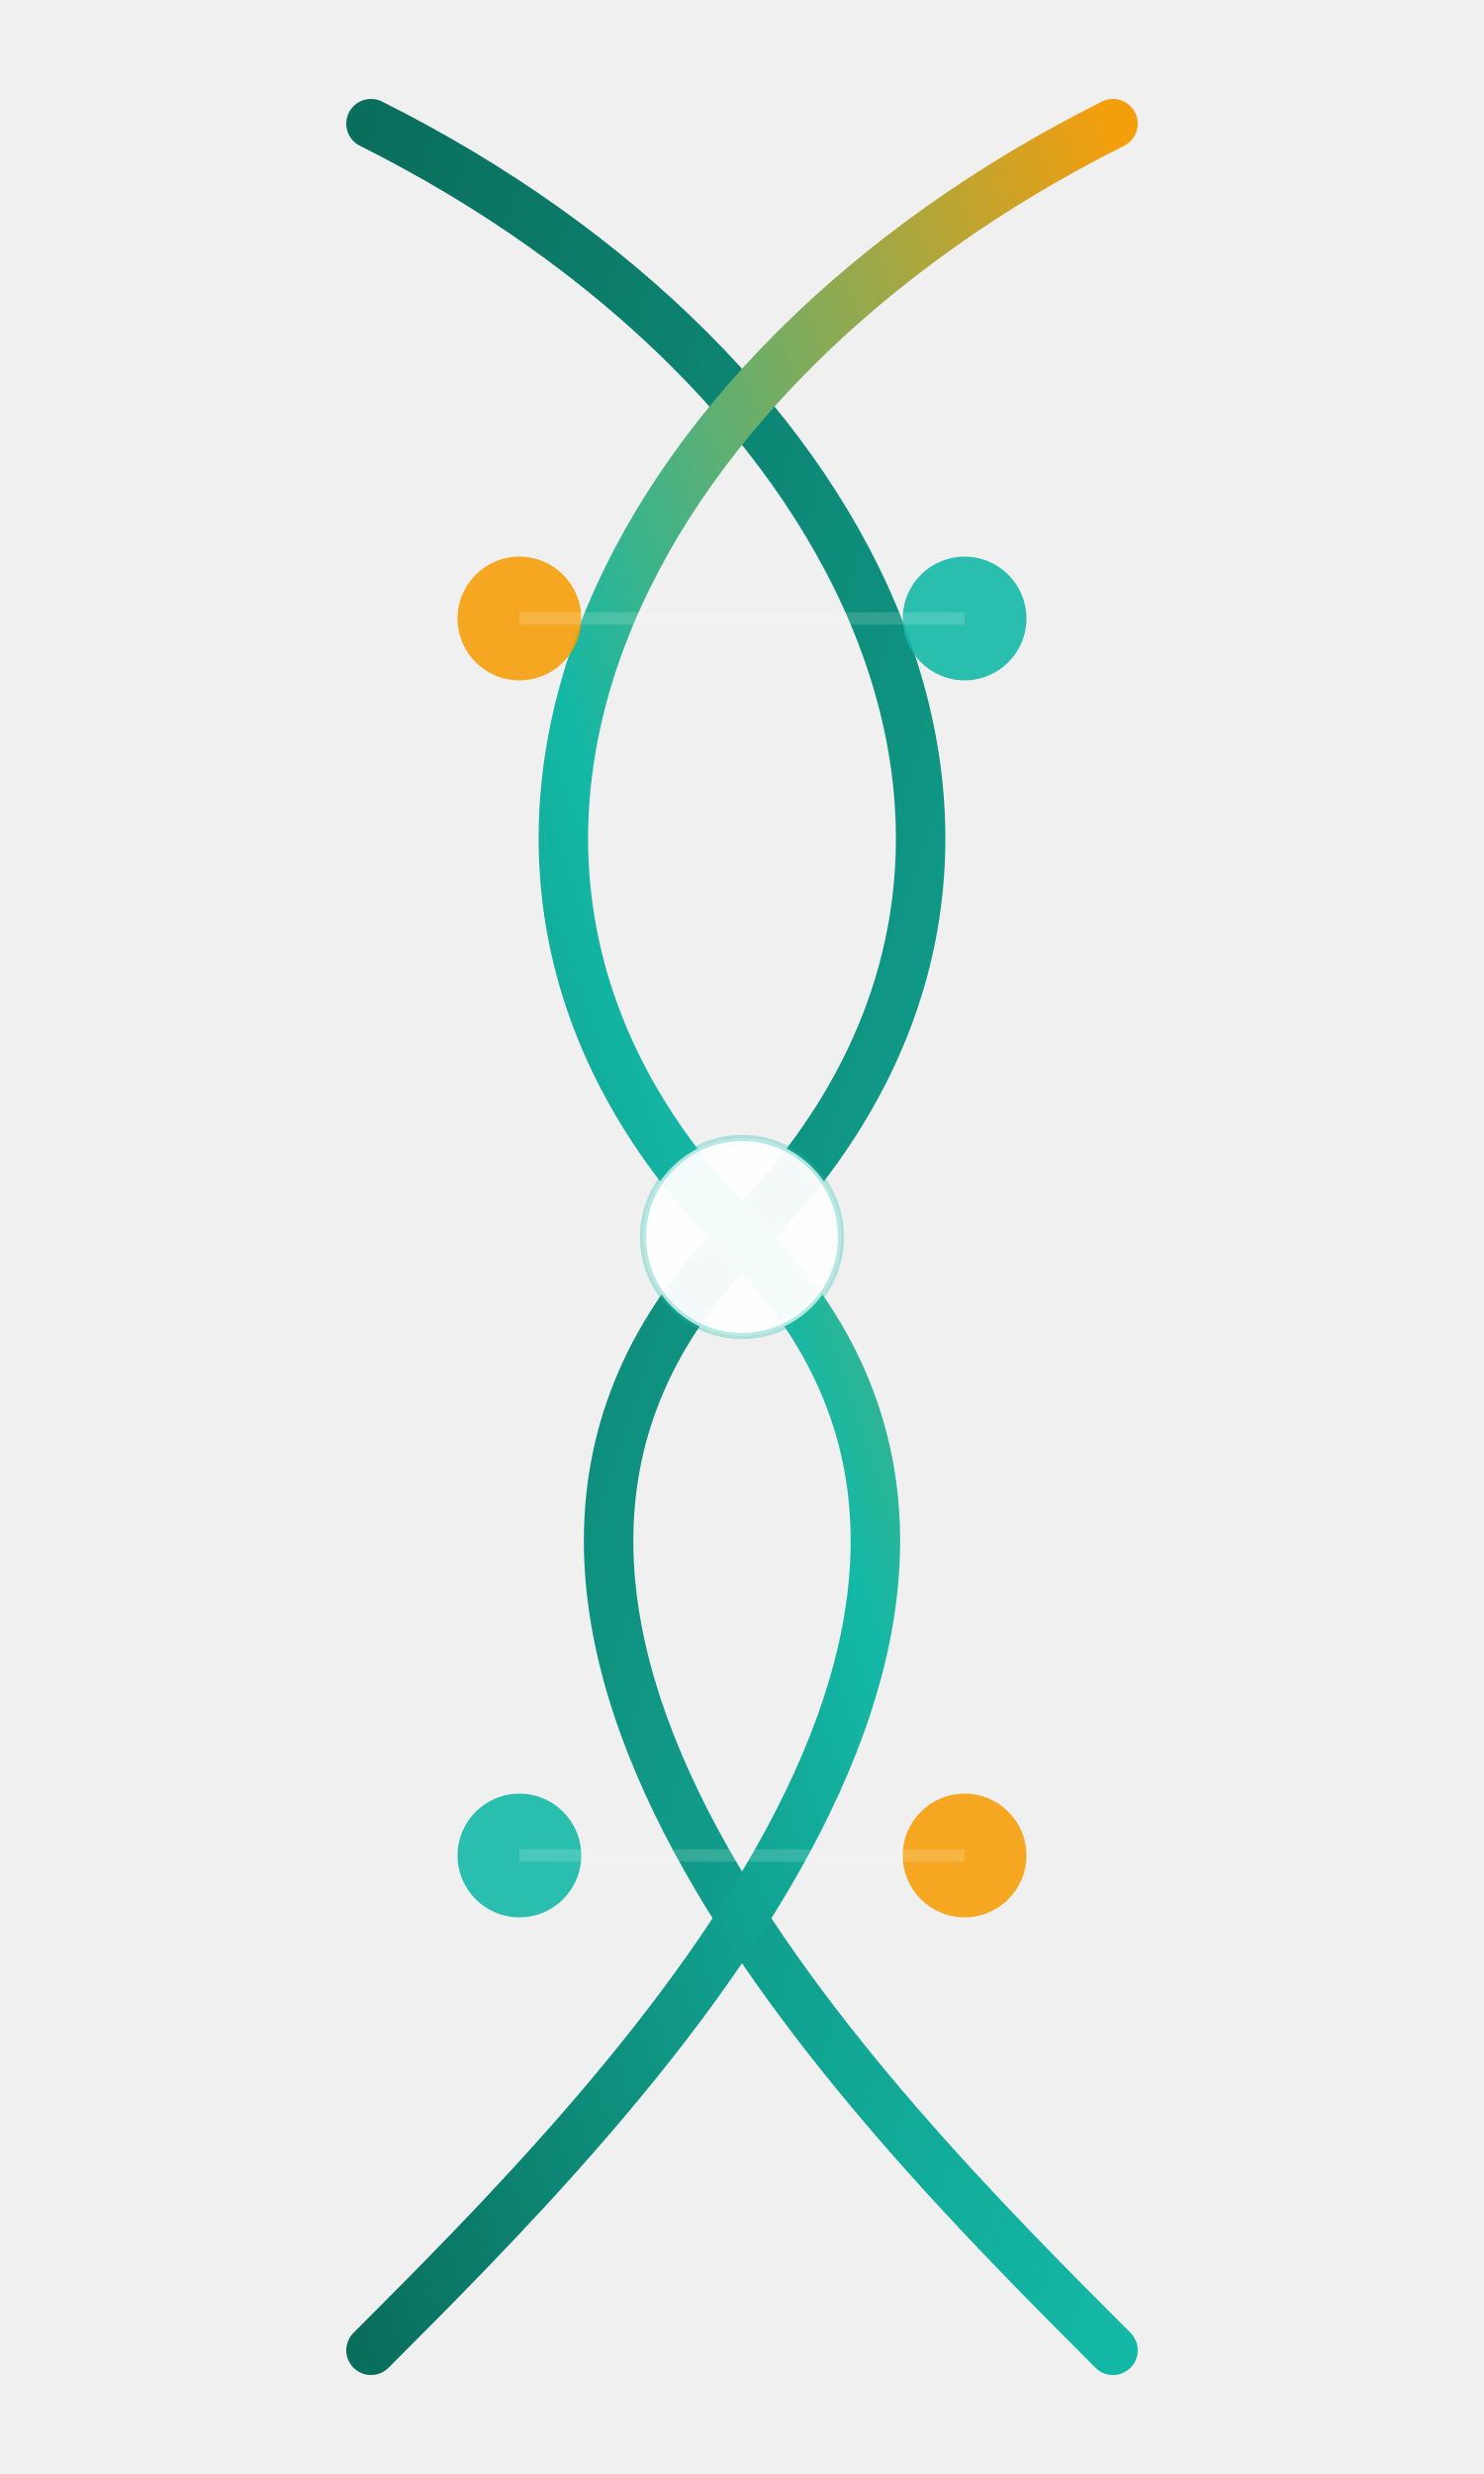
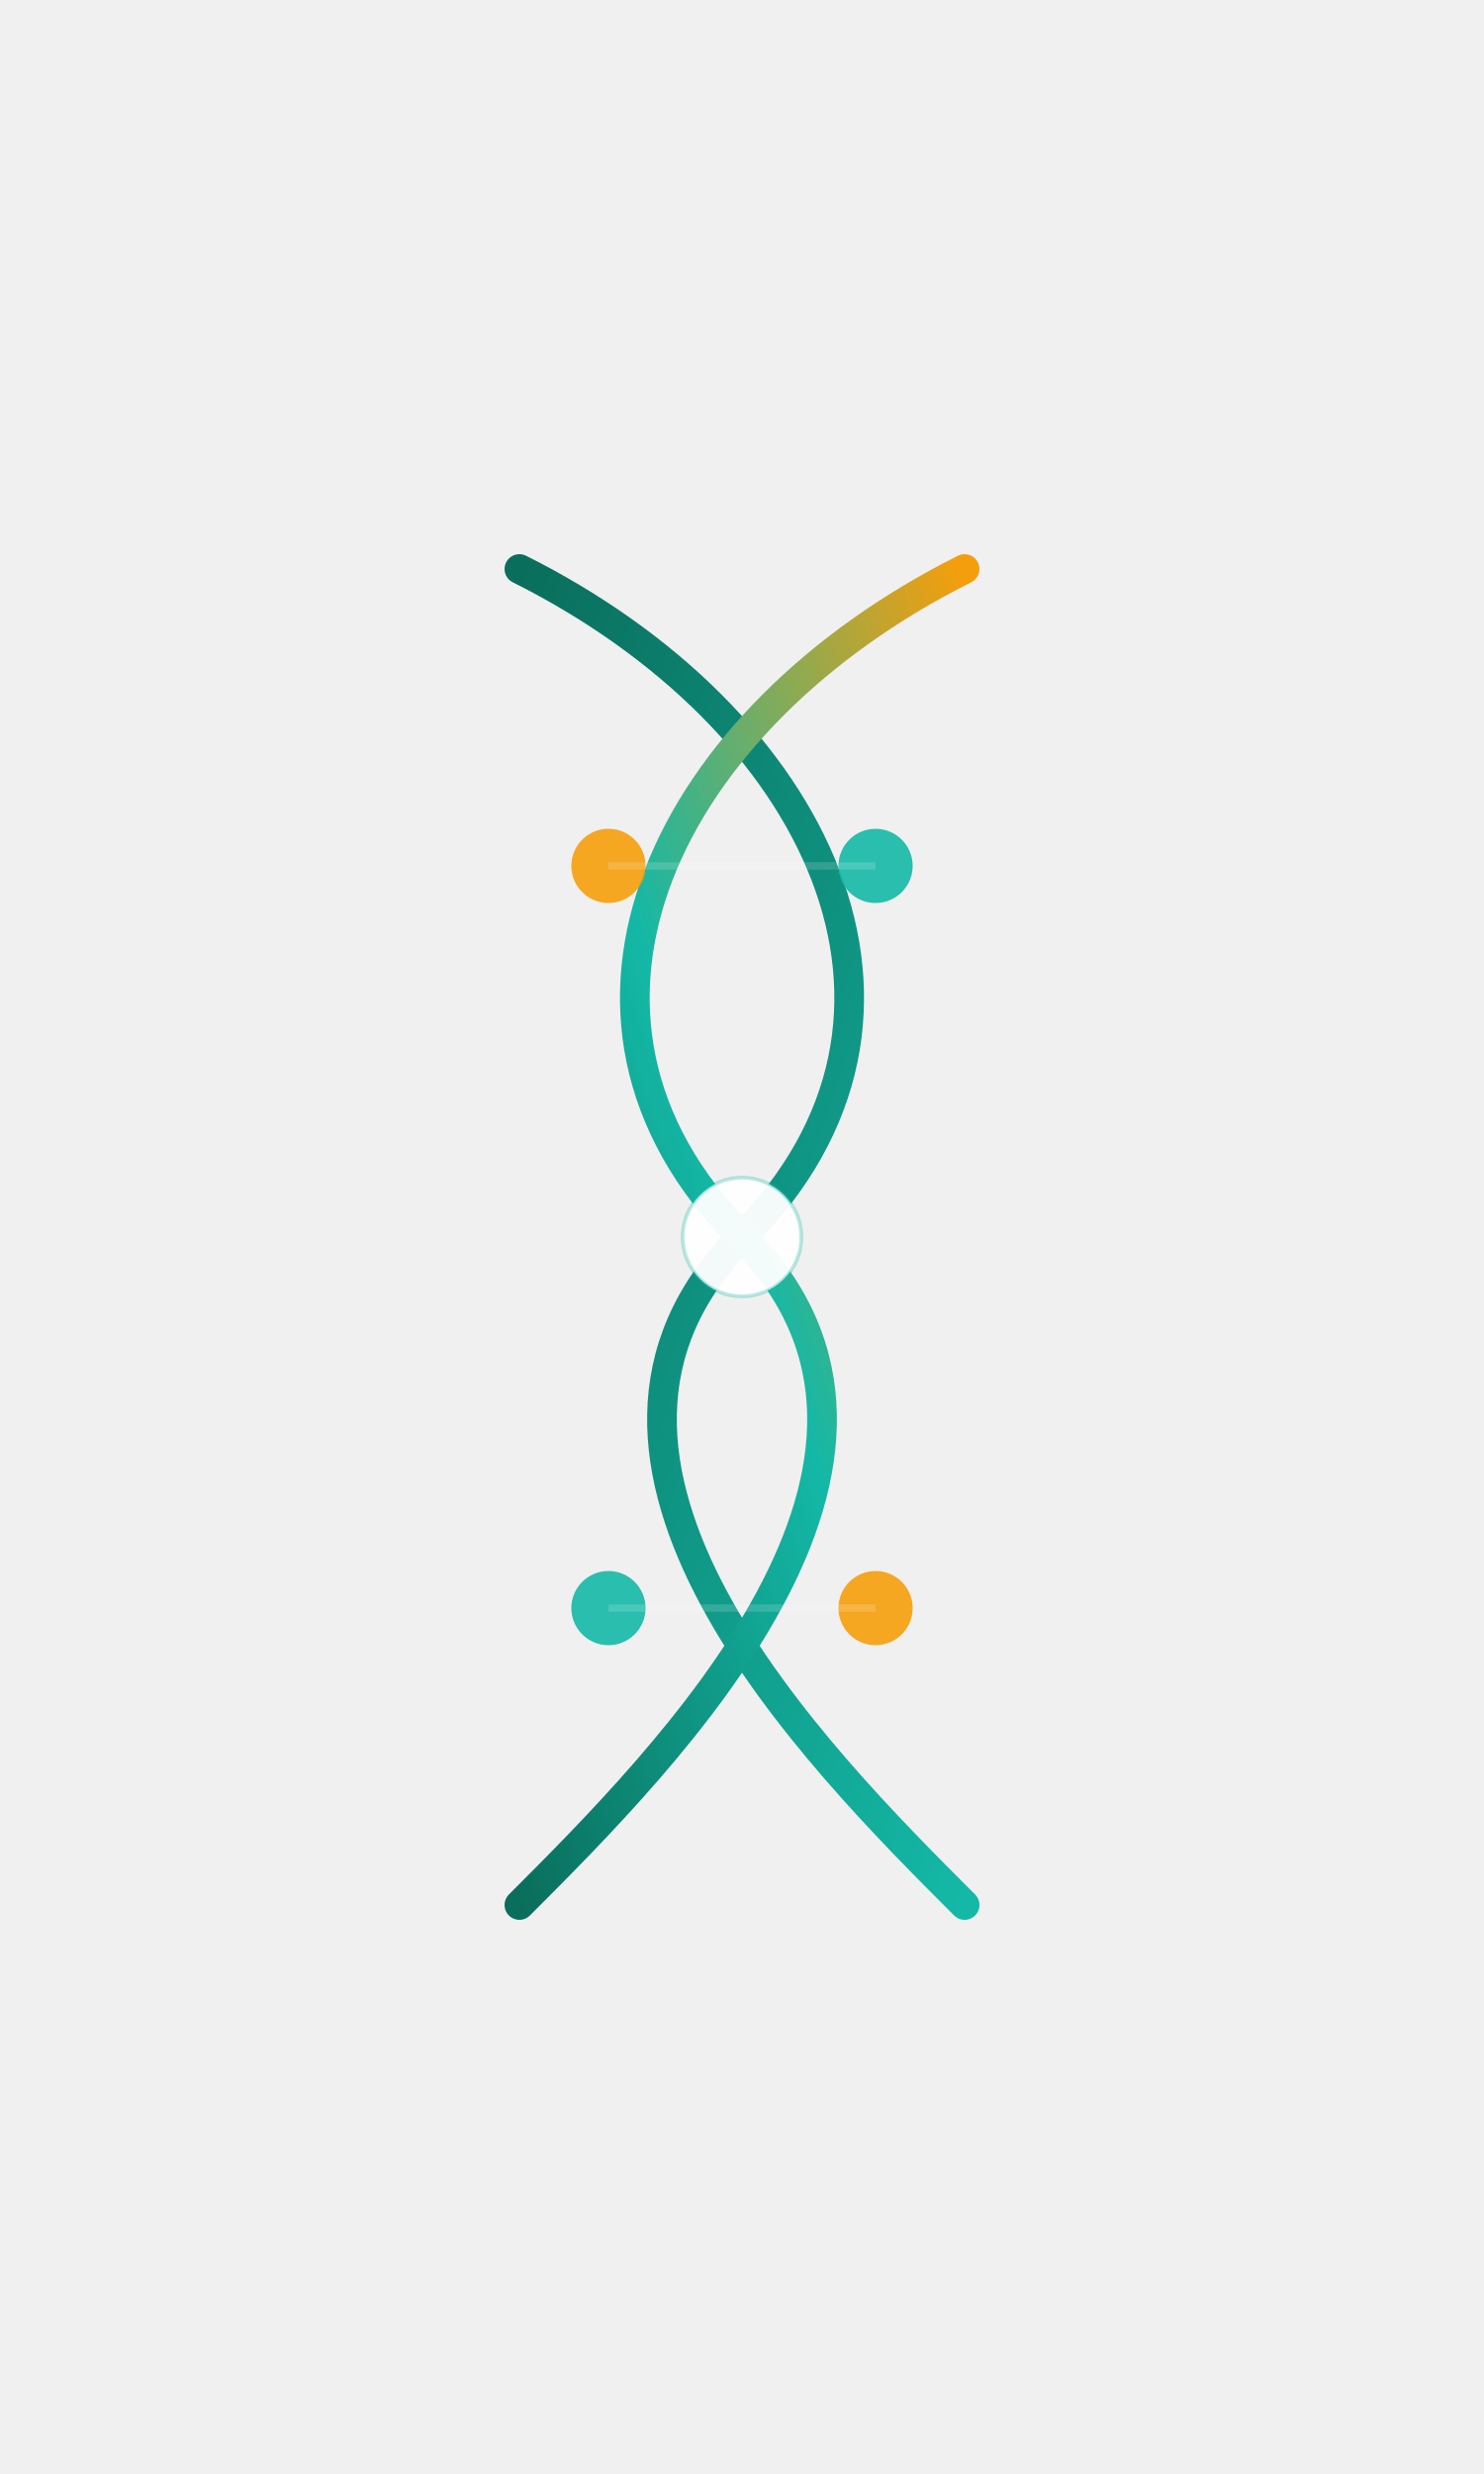
- <svg xmlns="http://www.w3.org/2000/svg" viewBox="0 0 120 200" width="240" height="400">
+ <svg xmlns="http://www.w3.org/2000/svg" viewBox="-40 -10 200 220" width="240" height="400" overflow="visible">
  <defs>
    <linearGradient id="tealGrad" x1="0%" y1="0%" x2="100%" y2="100%">
      <stop offset="0%" stop-color="#0A6E5C" />
      <stop offset="100%" stop-color="#14B8A6" />
    </linearGradient>
    <linearGradient id="amberGrad" x1="100%" y1="0%" x2="0%" y2="100%">
      <stop offset="0%" stop-color="#F59E0B" />
      <stop offset="50%" stop-color="#14B8A6" />
      <stop offset="100%" stop-color="#0A6E5C" />
    </linearGradient>
  </defs>
  <path d="M30,10 C70,30 90,70 60,100 C30,130 70,170 90,190" stroke="url(#tealGrad)" stroke-width="4" fill="none" stroke-linecap="round">
    <animateTransform attributeName="transform" type="rotate" from="0 60 100" to="360 60 100" dur="35s" repeatCount="indefinite" />
  </path>
  <path d="M90,10 C50,30 30,70 60,100 C90,130 50,170 30,190" stroke="url(#amberGrad)" stroke-width="4" fill="none" stroke-linecap="round">
    <animateTransform attributeName="transform" type="rotate" from="0 60 100" to="-360 60 100" dur="35s" repeatCount="indefinite" />
  </path>
  <circle cx="42" cy="50" r="5" fill="#F59E0B" opacity=".9">
    <animate attributeName="r" values="5;7.5;5" dur="3s" repeatCount="indefinite" />
  </circle>
  <circle cx="78" cy="50" r="5" fill="#14B8A6" opacity=".9">
    <animate attributeName="r" values="5;7.5;5" dur="3s" begin=".5s" repeatCount="indefinite" />
  </circle>
  <circle cx="60" cy="100" r="8" fill="#FFFFFF" opacity=".95">
    <animate attributeName="r" values="8;11;8" dur="4s" repeatCount="indefinite" />
  </circle>
  <circle cx="60" cy="100" r="8" fill="none" stroke="#14B8A6" stroke-width=".5" opacity=".3">
    <animate attributeName="r" values="8;11;8" dur="4s" repeatCount="indefinite" />
  </circle>
  <circle cx="42" cy="150" r="5" fill="#14B8A6" opacity=".9">
    <animate attributeName="r" values="5;7.5;5" dur="3s" begin="1s" repeatCount="indefinite" />
  </circle>
  <circle cx="78" cy="150" r="5" fill="#F59E0B" opacity=".9">
    <animate attributeName="r" values="5;7.5;5" dur="3s" begin="1.5s" repeatCount="indefinite" />
  </circle>
  <line x1="42" y1="50" x2="78" y2="50" stroke="#FFFFFF" stroke-width="1" opacity=".15" />
  <line x1="42" y1="150" x2="78" y2="150" stroke="#FFFFFF" stroke-width="1" opacity=".15" />
</svg>
